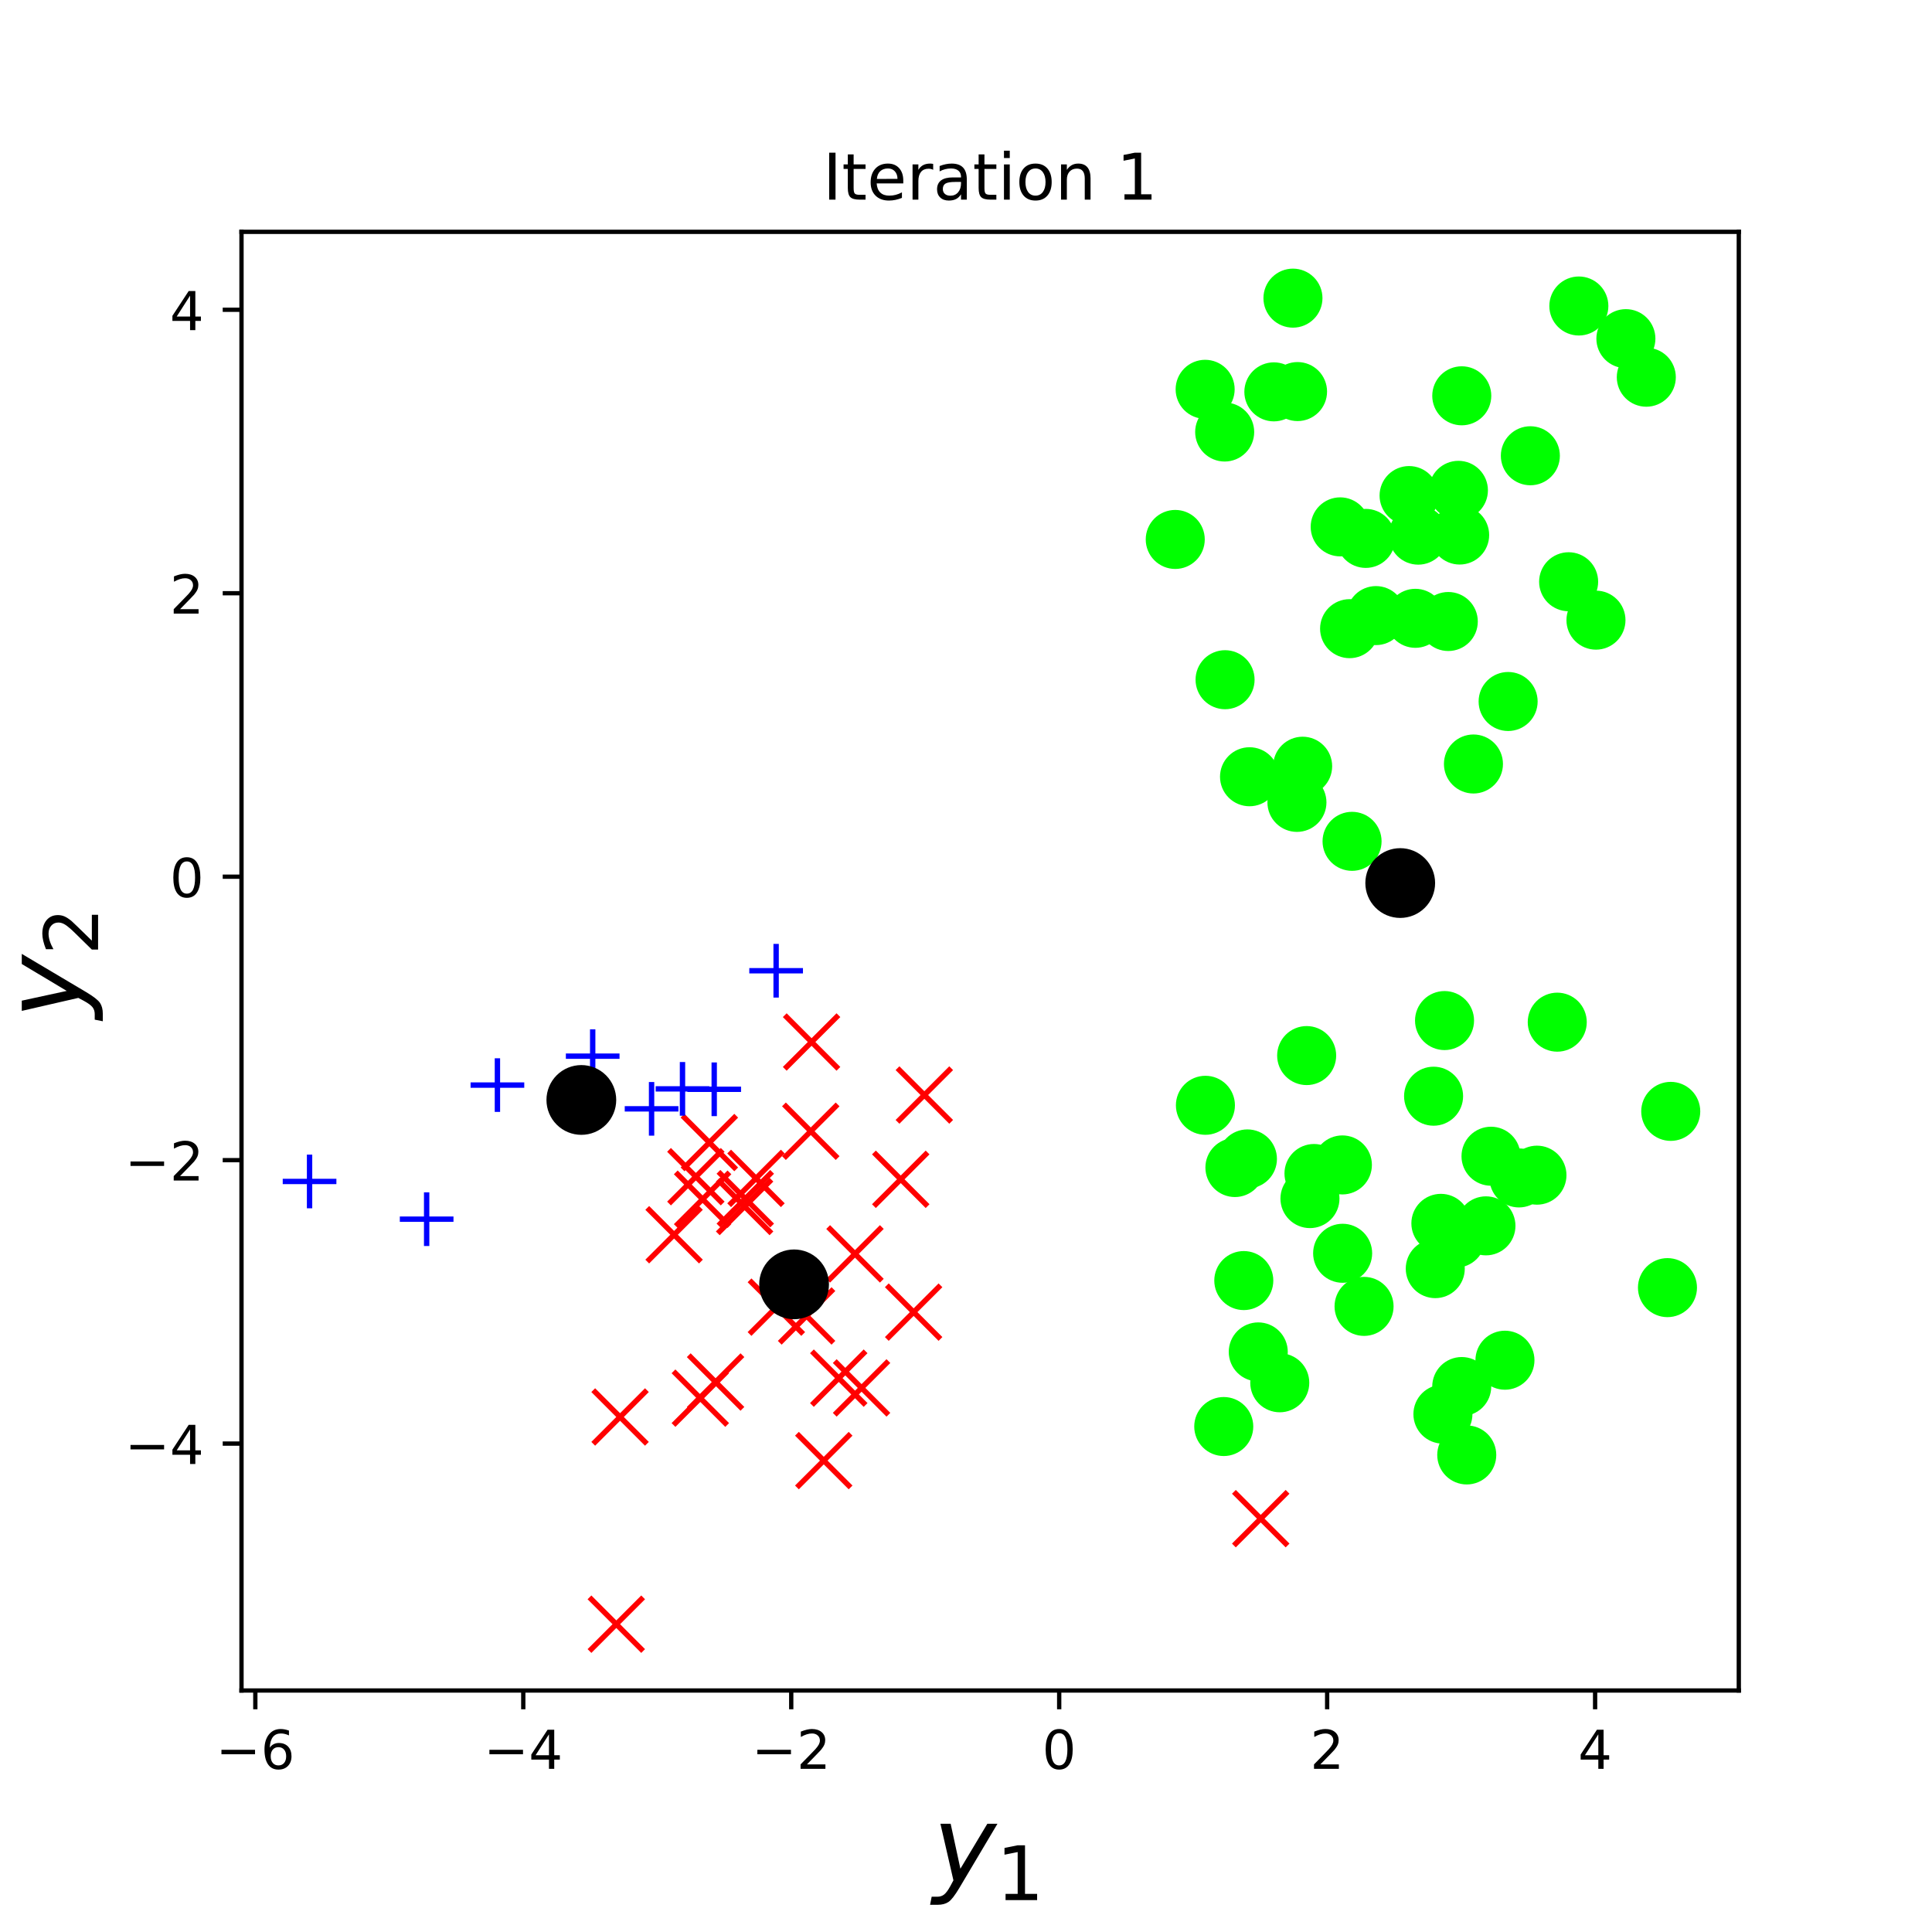
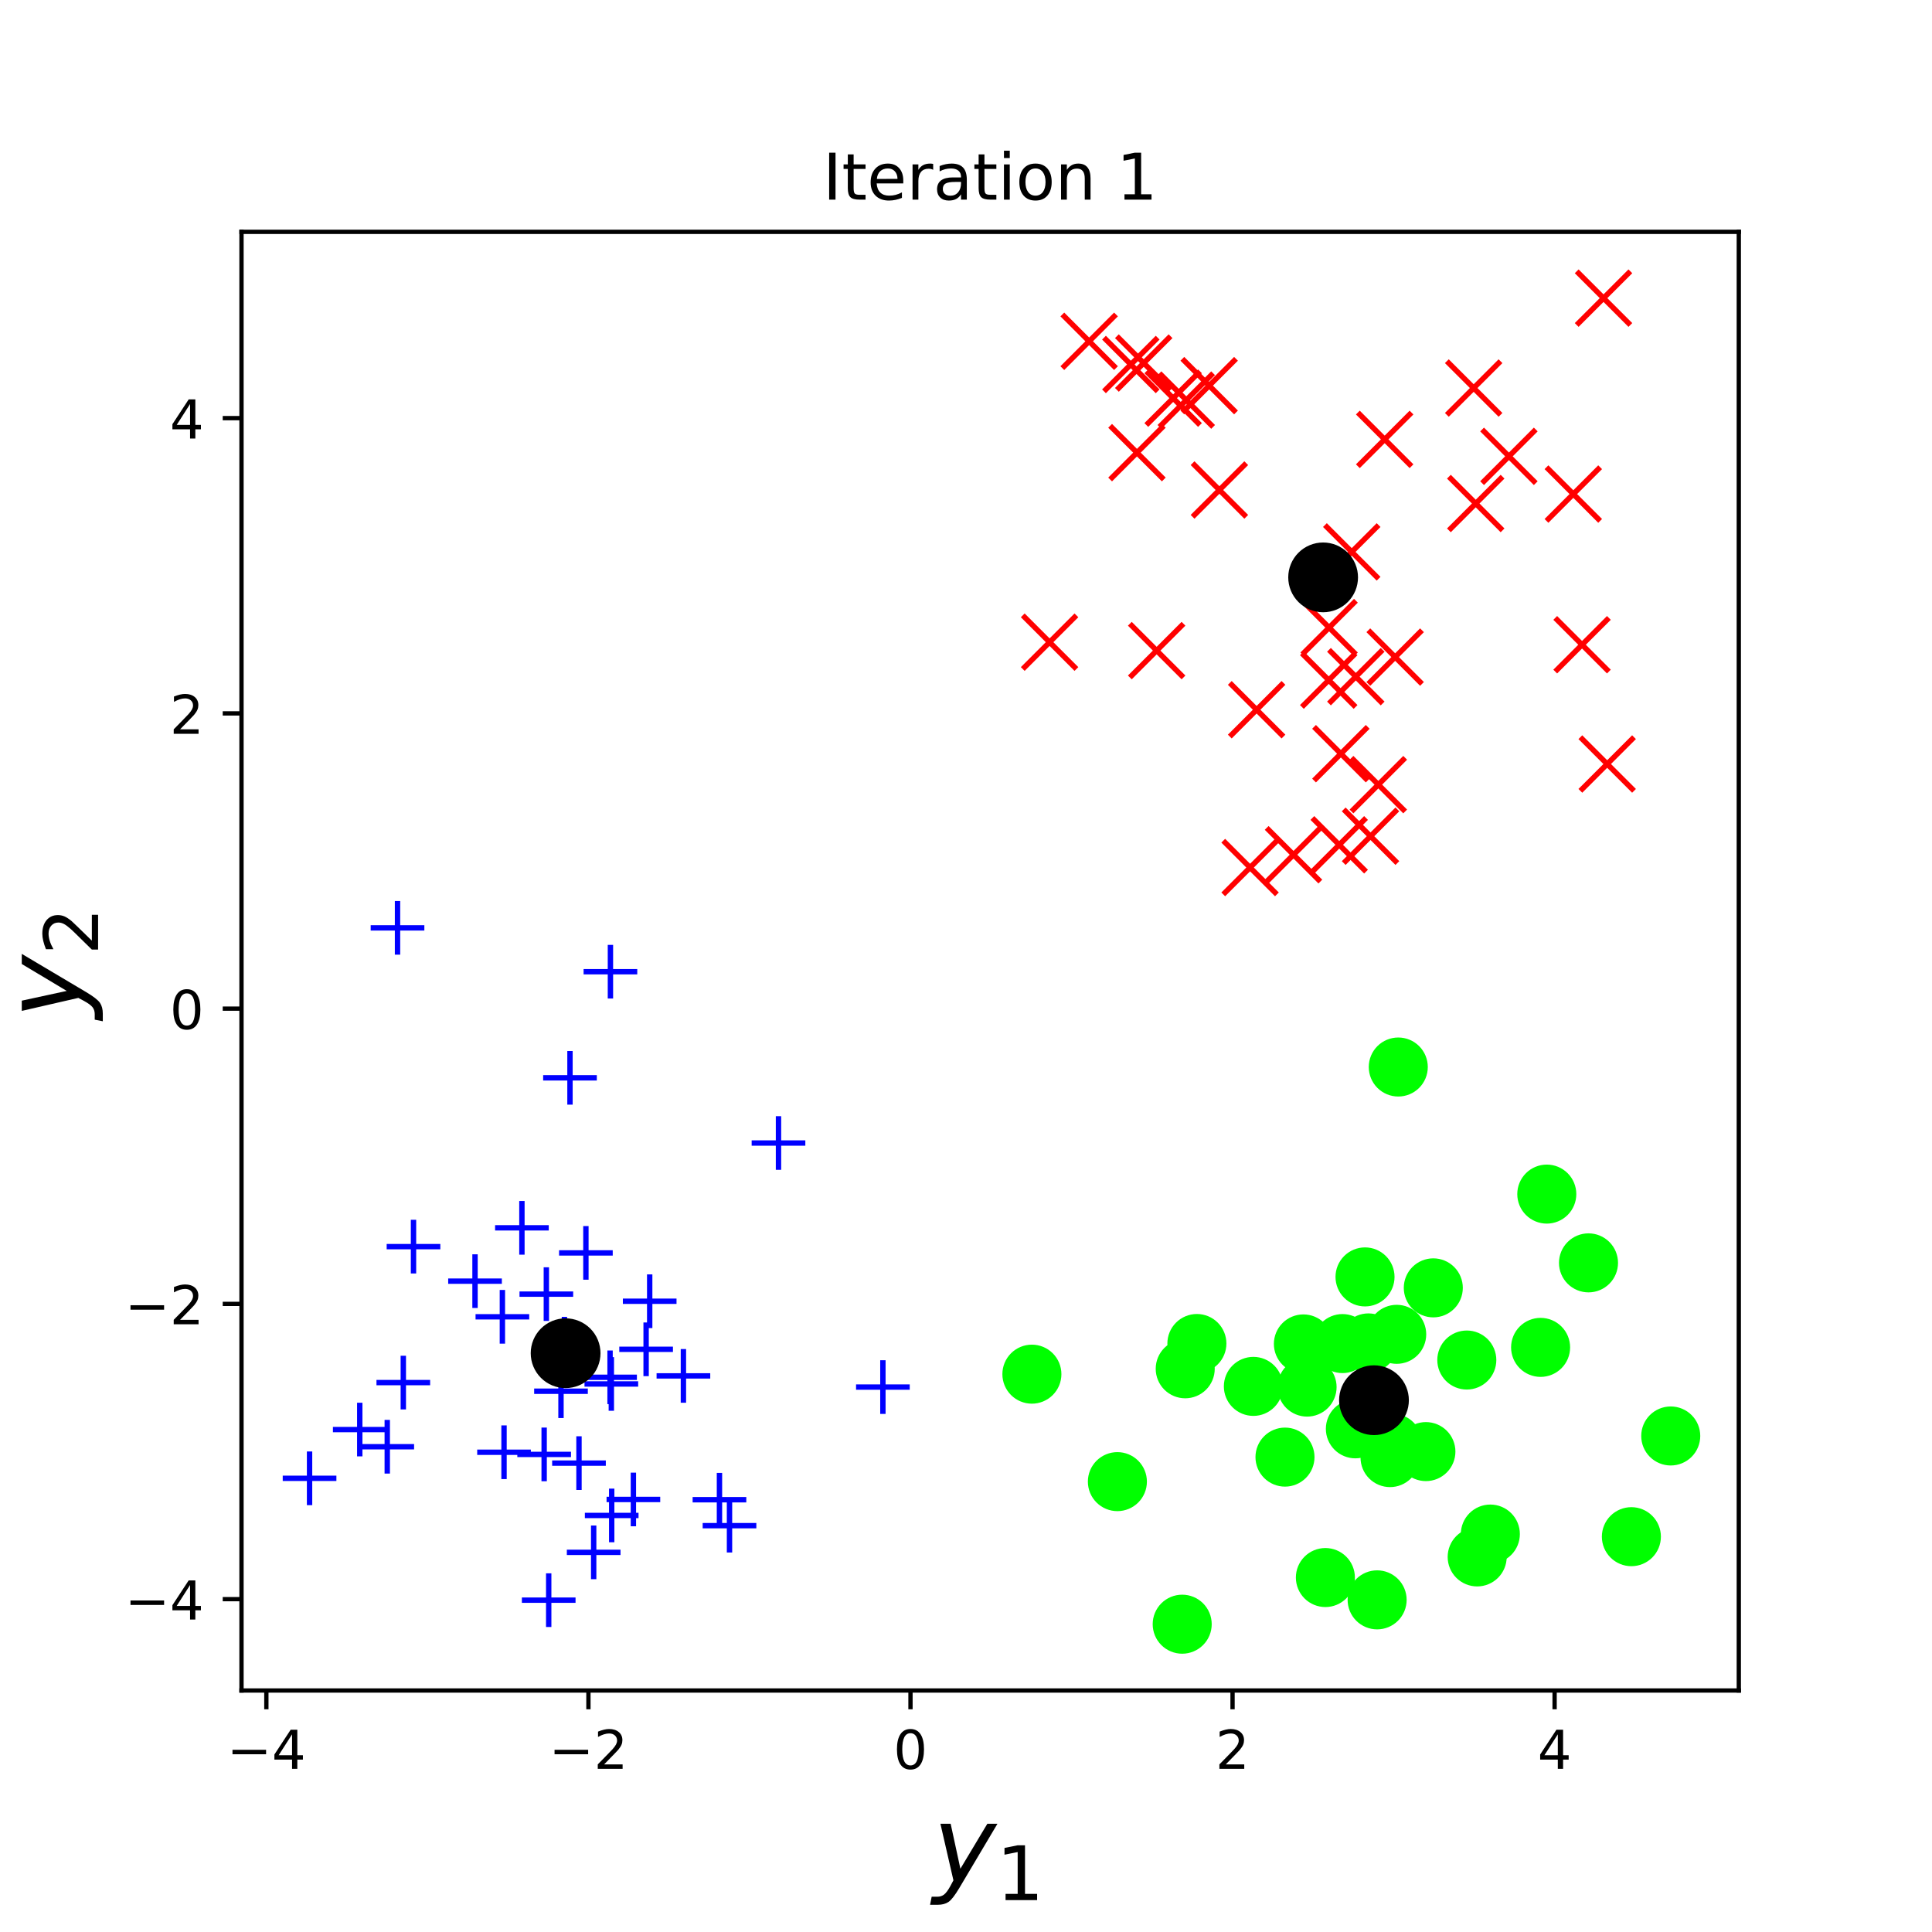
<svg xmlns="http://www.w3.org/2000/svg" xmlns:xlink="http://www.w3.org/1999/xlink" height="360pt" version="1.1" viewBox="0 0 360 360" width="360pt">
  <defs>
    <style type="text/css">
*{stroke-linecap:butt;stroke-linejoin:round;}
  </style>
  </defs>
  <g id="figure_1">
    <g id="patch_1">
      <path d="M 0 360  L 360 360  L 360 0  L 0 0  z " style="fill:#ffffff;" />
    </g>
    <g id="axes_1">
      <g id="patch_2">
        <path d="M 45 315  L 324 315  L 324 43.2  L 45 43.2  z " style="fill:#ffffff;" />
      </g>
      <g id="matplotlib.axis_1">
        <g id="xtick_1">
          <g id="line2d_1">
            <defs>
-               <path d="M 0 0  L 0 3.5  " id="me34e8b5d7f" style="stroke:#000000;stroke-width:0.8;" />
-             </defs>
-             <g>
-               <use style="stroke:#000000;stroke-width:0.8;" x="47.576" xlink:href="#me34e8b5d7f" y="315" />
+               <path d="M 0 0  L 0 3.5  " id="m79317f03d7" style="stroke:#000000;stroke-width:0.8;" />
+             </defs>
+             <g>
+               <use style="stroke:#000000;stroke-width:0.8;" x="49.633" xlink:href="#m79317f03d7" y="315" />
            </g>
          </g>
          <g id="text_1">
            <defs>
              <path d="M 10.594 35.5  L 73.188 35.5  L 73.188 27.203  L 10.594 27.203  z " id="DejaVuSans-2212" />
-               <path d="M 33.016 40.375  Q 26.375 40.375 22.484 35.828  Q 18.609 31.297 18.609 23.391  Q 18.609 15.531 22.484 10.953  Q 26.375 6.391 33.016 6.391  Q 39.656 6.391 43.531 10.953  Q 47.406 15.531 47.406 23.391  Q 47.406 31.297 43.531 35.828  Q 39.656 40.375 33.016 40.375  z M 52.594 71.297  L 52.594 62.312  Q 48.875 64.062 45.094 64.984  Q 41.312 65.922 37.594 65.922  Q 27.828 65.922 22.672 59.328  Q 17.531 52.734 16.797 39.406  Q 19.672 43.656 24.016 45.922  Q 28.375 48.188 33.594 48.188  Q 44.578 48.188 50.953 41.516  Q 57.328 34.859 57.328 23.391  Q 57.328 12.156 50.688 5.359  Q 44.047 -1.422 33.016 -1.422  Q 20.359 -1.422 13.672 8.266  Q 6.984 17.969 6.984 36.375  Q 6.984 53.656 15.188 63.938  Q 23.391 74.219 37.203 74.219  Q 40.922 74.219 44.703 73.484  Q 48.484 72.75 52.594 71.297  z " id="DejaVuSans-36" />
-             </defs>
-             <g transform="translate(40.20445 329.5984)scale(0.1 -0.1)">
+               <path d="M 37.797 64.312  L 12.891 25.391  L 37.797 25.391  z M 35.203 72.906  L 47.609 72.906  L 47.609 25.391  L 58.016 25.391  L 58.016 17.188  L 47.609 17.188  L 47.609 0  L 37.797 0  L 37.797 17.188  L 4.891 17.188  L 4.891 26.703  z " id="DejaVuSans-34" />
+             </defs>
+             <g transform="translate(42.26217 329.5984)scale(0.1 -0.1)">
              <use xlink:href="#DejaVuSans-2212" />
-               <use x="83.789" xlink:href="#DejaVuSans-36" />
+               <use x="83.789" xlink:href="#DejaVuSans-34" />
            </g>
          </g>
        </g>
        <g id="xtick_2">
          <g id="line2d_2">
            <g>
-               <use style="stroke:#000000;stroke-width:0.8;" x="97.505" xlink:href="#me34e8b5d7f" y="315" />
+               <use style="stroke:#000000;stroke-width:0.8;" x="109.645" xlink:href="#m79317f03d7" y="315" />
            </g>
          </g>
          <g id="text_2">
            <defs>
-               <path d="M 37.797 64.312  L 12.891 25.391  L 37.797 25.391  z M 35.203 72.906  L 47.609 72.906  L 47.609 25.391  L 58.016 25.391  L 58.016 17.188  L 47.609 17.188  L 47.609 0  L 37.797 0  L 37.797 17.188  L 4.891 17.188  L 4.891 26.703  z " id="DejaVuSans-34" />
-             </defs>
-             <g transform="translate(90.13429 329.5984)scale(0.1 -0.1)">
+               <path d="M 19.188 8.297  L 53.609 8.297  L 53.609 0  L 7.328 0  L 7.328 8.297  Q 12.938 14.109 22.625 23.891  Q 32.328 33.688 34.812 36.531  Q 39.547 41.844 41.422 45.531  Q 43.312 49.219 43.312 52.781  Q 43.312 58.594 39.234 62.25  Q 35.156 65.922 28.609 65.922  Q 23.969 65.922 18.812 64.312  Q 13.672 62.703 7.812 59.422  L 7.812 69.391  Q 13.766 71.781 18.938 73  Q 24.125 74.219 28.422 74.219  Q 39.75 74.219 46.484 68.547  Q 53.219 62.891 53.219 53.422  Q 53.219 48.922 51.531 44.891  Q 49.859 40.875 45.406 35.406  Q 44.188 33.984 37.641 27.219  Q 31.109 20.453 19.188 8.297  z " id="DejaVuSans-32" />
+             </defs>
+             <g transform="translate(102.2734 329.5984)scale(0.1 -0.1)">
              <use xlink:href="#DejaVuSans-2212" />
-               <use x="83.789" xlink:href="#DejaVuSans-34" />
+               <use x="83.789" xlink:href="#DejaVuSans-32" />
            </g>
          </g>
        </g>
        <g id="xtick_3">
          <g id="line2d_3">
            <g>
-               <use style="stroke:#000000;stroke-width:0.8;" x="147.435" xlink:href="#me34e8b5d7f" y="315" />
+               <use style="stroke:#000000;stroke-width:0.8;" x="169.656" xlink:href="#m79317f03d7" y="315" />
            </g>
          </g>
          <g id="text_3">
            <defs>
-               <path d="M 19.188 8.297  L 53.609 8.297  L 53.609 0  L 7.328 0  L 7.328 8.297  Q 12.938 14.109 22.625 23.891  Q 32.328 33.688 34.812 36.531  Q 39.547 41.844 41.422 45.531  Q 43.312 49.219 43.312 52.781  Q 43.312 58.594 39.234 62.25  Q 35.156 65.922 28.609 65.922  Q 23.969 65.922 18.812 64.312  Q 13.672 62.703 7.812 59.422  L 7.812 69.391  Q 13.766 71.781 18.938 73  Q 24.125 74.219 28.422 74.219  Q 39.75 74.219 46.484 68.547  Q 53.219 62.891 53.219 53.422  Q 53.219 48.922 51.531 44.891  Q 49.859 40.875 45.406 35.406  Q 44.188 33.984 37.641 27.219  Q 31.109 20.453 19.188 8.297  z " id="DejaVuSans-32" />
-             </defs>
-             <g transform="translate(140.0641 329.5984)scale(0.1 -0.1)">
-               <use xlink:href="#DejaVuSans-2212" />
-               <use x="83.789" xlink:href="#DejaVuSans-32" />
+               <path d="M 31.781 66.406  Q 24.172 66.406 20.328 58.906  Q 16.5 51.422 16.5 36.375  Q 16.5 21.391 20.328 13.891  Q 24.172 6.391 31.781 6.391  Q 39.453 6.391 43.281 13.891  Q 47.125 21.391 47.125 36.375  Q 47.125 51.422 43.281 58.906  Q 39.453 66.406 31.781 66.406  z M 31.781 74.219  Q 44.047 74.219 50.516 64.516  Q 56.984 54.828 56.984 36.375  Q 56.984 17.969 50.516 8.266  Q 44.047 -1.422 31.781 -1.422  Q 19.531 -1.422 13.062 8.266  Q 6.594 17.969 6.594 36.375  Q 6.594 54.828 13.062 64.516  Q 19.531 74.219 31.781 74.219  z " id="DejaVuSans-30" />
+             </defs>
+             <g transform="translate(166.4745 329.5984)scale(0.1 -0.1)">
+               <use xlink:href="#DejaVuSans-30" />
            </g>
          </g>
        </g>
        <g id="xtick_4">
          <g id="line2d_4">
            <g>
-               <use style="stroke:#000000;stroke-width:0.8;" x="197.365" xlink:href="#me34e8b5d7f" y="315" />
+               <use style="stroke:#000000;stroke-width:0.8;" x="229.667" xlink:href="#m79317f03d7" y="315" />
            </g>
          </g>
          <g id="text_4">
-             <defs>
-               <path d="M 31.781 66.406  Q 24.172 66.406 20.328 58.906  Q 16.5 51.422 16.5 36.375  Q 16.5 21.391 20.328 13.891  Q 24.172 6.391 31.781 6.391  Q 39.453 6.391 43.281 13.891  Q 47.125 21.391 47.125 36.375  Q 47.125 51.422 43.281 58.906  Q 39.453 66.406 31.781 66.406  z M 31.781 74.219  Q 44.047 74.219 50.516 64.516  Q 56.984 54.828 56.984 36.375  Q 56.984 17.969 50.516 8.266  Q 44.047 -1.422 31.781 -1.422  Q 19.531 -1.422 13.062 8.266  Q 6.594 17.969 6.594 36.375  Q 6.594 54.828 13.062 64.516  Q 19.531 74.219 31.781 74.219  z " id="DejaVuSans-30" />
-             </defs>
-             <g transform="translate(194.1838 329.5984)scale(0.1 -0.1)">
-               <use xlink:href="#DejaVuSans-30" />
+             <g transform="translate(226.4857 329.5984)scale(0.1 -0.1)">
+               <use xlink:href="#DejaVuSans-32" />
            </g>
          </g>
        </g>
        <g id="xtick_5">
          <g id="line2d_5">
            <g>
-               <use style="stroke:#000000;stroke-width:0.8;" x="247.295" xlink:href="#me34e8b5d7f" y="315" />
+               <use style="stroke:#000000;stroke-width:0.8;" x="289.678" xlink:href="#m79317f03d7" y="315" />
            </g>
          </g>
          <g id="text_5">
-             <g transform="translate(244.1136 329.5984)scale(0.1 -0.1)">
-               <use xlink:href="#DejaVuSans-32" />
-             </g>
-           </g>
-         </g>
-         <g id="xtick_6">
-           <g id="line2d_6">
-             <g>
-               <use style="stroke:#000000;stroke-width:0.8;" x="297.225" xlink:href="#me34e8b5d7f" y="315" />
-             </g>
-           </g>
-           <g id="text_6">
-             <g transform="translate(294.0435 329.5984)scale(0.1 -0.1)">
+             <g transform="translate(286.497 329.5984)scale(0.1 -0.1)">
              <use xlink:href="#DejaVuSans-34" />
            </g>
          </g>
        </g>
-         <g id="text_7">
+         <g id="text_6">
          <defs>
            <path d="M 24.812 -5.078  Q 18.562 -15.578 14.625 -18.188  Q 10.688 -20.797 4.594 -20.797  L -2.484 -20.797  L -0.984 -13.281  L 4.203 -13.281  Q 7.953 -13.281 10.594 -11.234  Q 13.234 -9.188 16.5 -3.219  L 19.281 2  L 7.172 54.688  L 16.703 54.688  L 25.781 12.797  L 50.875 54.688  L 60.297 54.688  z " id="DejaVuSans-Oblique-79" />
            <path d="M 12.406 8.297  L 28.516 8.297  L 28.516 63.922  L 10.984 60.406  L 10.984 69.391  L 28.422 72.906  L 38.281 72.906  L 38.281 8.297  L 54.391 8.297  L 54.391 0  L 12.406 0  z " id="DejaVuSans-31" />
          </defs>
          <g transform="translate(173.8 350.8344)scale(0.2 -0.2)">
            <use transform="translate(0 0.3125)" xlink:href="#DejaVuSans-Oblique-79" />
            <use transform="translate(59.17969 -16.09375)scale(0.7)" xlink:href="#DejaVuSans-31" />
          </g>
        </g>
      </g>
      <g id="matplotlib.axis_2">
        <g id="ytick_1">
-           <g id="line2d_7">
-             <defs>
-               <path d="M 0 0  L -3.5 0  " id="m04c01c26e2" style="stroke:#000000;stroke-width:0.8;" />
-             </defs>
-             <g>
-               <use style="stroke:#000000;stroke-width:0.8;" x="45" xlink:href="#m04c01c26e2" y="268.993" />
-             </g>
-           </g>
-           <g id="text_8">
-             <g transform="translate(23.25781 272.7926)scale(0.1 -0.1)">
+           <g id="line2d_6">
+             <defs>
+               <path d="M 0 0  L -3.5 0  " id="mdff7a0481e" style="stroke:#000000;stroke-width:0.8;" />
+             </defs>
+             <g>
+               <use style="stroke:#000000;stroke-width:0.8;" x="45" xlink:href="#mdff7a0481e" y="297.977" />
+             </g>
+           </g>
+           <g id="text_7">
+             <g transform="translate(23.25781 301.7759)scale(0.1 -0.1)">
              <use xlink:href="#DejaVuSans-2212" />
              <use x="83.789" xlink:href="#DejaVuSans-34" />
            </g>
          </g>
        </g>
        <g id="ytick_2">
-           <g id="line2d_8">
-             <g>
-               <use style="stroke:#000000;stroke-width:0.8;" x="45" xlink:href="#m04c01c26e2" y="216.175" />
-             </g>
-           </g>
-           <g id="text_9">
-             <g transform="translate(23.25781 219.9745)scale(0.1 -0.1)">
+           <g id="line2d_7">
+             <g>
+               <use style="stroke:#000000;stroke-width:0.8;" x="45" xlink:href="#mdff7a0481e" y="242.961" />
+             </g>
+           </g>
+           <g id="text_8">
+             <g transform="translate(23.25781 246.7602)scale(0.1 -0.1)">
              <use xlink:href="#DejaVuSans-2212" />
              <use x="83.789" xlink:href="#DejaVuSans-32" />
            </g>
          </g>
        </g>
        <g id="ytick_3">
+           <g id="line2d_8">
+             <g>
+               <use style="stroke:#000000;stroke-width:0.8;" x="45" xlink:href="#mdff7a0481e" y="187.945" />
+             </g>
+           </g>
+           <g id="text_9">
+             <g transform="translate(31.6375 191.7446)scale(0.1 -0.1)">
+               <use xlink:href="#DejaVuSans-30" />
+             </g>
+           </g>
+         </g>
+         <g id="ytick_4">
          <g id="line2d_9">
            <g>
-               <use style="stroke:#000000;stroke-width:0.8;" x="45" xlink:href="#m04c01c26e2" y="163.357" />
+               <use style="stroke:#000000;stroke-width:0.8;" x="45" xlink:href="#mdff7a0481e" y="132.93" />
            </g>
          </g>
          <g id="text_10">
-             <g transform="translate(31.6375 167.1565)scale(0.1 -0.1)">
-               <use xlink:href="#DejaVuSans-30" />
-             </g>
-           </g>
-         </g>
-         <g id="ytick_4">
+             <g transform="translate(31.6375 136.7289)scale(0.1 -0.1)">
+               <use xlink:href="#DejaVuSans-32" />
+             </g>
+           </g>
+         </g>
+         <g id="ytick_5">
          <g id="line2d_10">
            <g>
-               <use style="stroke:#000000;stroke-width:0.8;" x="45" xlink:href="#m04c01c26e2" y="110.539" />
+               <use style="stroke:#000000;stroke-width:0.8;" x="45" xlink:href="#mdff7a0481e" y="77.914" />
            </g>
          </g>
          <g id="text_11">
-             <g transform="translate(31.6375 114.3385)scale(0.1 -0.1)">
-               <use xlink:href="#DejaVuSans-32" />
-             </g>
-           </g>
-         </g>
-         <g id="ytick_5">
-           <g id="line2d_11">
-             <g>
-               <use style="stroke:#000000;stroke-width:0.8;" x="45" xlink:href="#m04c01c26e2" y="57.721" />
-             </g>
-           </g>
-           <g id="text_12">
-             <g transform="translate(31.6375 61.52047)scale(0.1 -0.1)">
+             <g transform="translate(31.6375 81.71323)scale(0.1 -0.1)">
              <use xlink:href="#DejaVuSans-34" />
            </g>
          </g>
        </g>
-         <g id="text_13">
+         <g id="text_12">
          <g transform="translate(15.05781 189.8)rotate(-90)scale(0.2 -0.2)">
            <use transform="translate(0 0.3125)" xlink:href="#DejaVuSans-Oblique-79" />
            <use transform="translate(59.17969 -16.09375)scale(0.7)" xlink:href="#DejaVuSans-32" />
          </g>
        </g>
      </g>
+       <g id="line2d_11">
+         <defs>
+           <path d="M -5 5  L 5 -5  M -5 -5  L 5 5  " id="m37a4f88e90" style="stroke:#ff0000;" />
+         </defs>
+         <g clip-path="url(#pa5346f5dc0)">
+           <use style="fill:#ff0000;stroke:#ff0000;" x="259.967" xlink:href="#m37a4f88e90" y="122.437" />
+           <use style="fill:#ff0000;stroke:#ff0000;" x="274.981" xlink:href="#m37a4f88e90" y="93.824" />
+           <use style="fill:#ff0000;stroke:#ff0000;" x="225.312" xlink:href="#m37a4f88e90" y="71.859" />
+           <use style="fill:#ff0000;stroke:#ff0000;" x="241.026" xlink:href="#m37a4f88e90" y="159.269" />
+           <use style="fill:#ff0000;stroke:#ff0000;" x="247.658" xlink:href="#m37a4f88e90" y="116.942" />
+           <use style="fill:#ff0000;stroke:#ff0000;" x="255.378" xlink:href="#m37a4f88e90" y="155.819" />
+           <use style="fill:#ff0000;stroke:#ff0000;" x="251.88" xlink:href="#m37a4f88e90" y="102.84" />
+           <use style="fill:#ff0000;stroke:#ff0000;" x="293.163" xlink:href="#m37a4f88e90" y="92.06" />
+           <use style="fill:#ff0000;stroke:#ff0000;" x="281.166" xlink:href="#m37a4f88e90" y="85.03" />
+           <use style="fill:#ff0000;stroke:#ff0000;" x="294.794" xlink:href="#m37a4f88e90" y="120.139" />
+           <use style="fill:#ff0000;stroke:#ff0000;" x="252.634" xlink:href="#m37a4f88e90" y="126.088" />
+           <use style="fill:#ff0000;stroke:#ff0000;" x="258.015" xlink:href="#m37a4f88e90" y="81.875" />
+           <use style="fill:#ff0000;stroke:#ff0000;" x="211.855" xlink:href="#m37a4f88e90" y="84.345" />
+           <use style="fill:#ff0000;stroke:#ff0000;" x="249.542" xlink:href="#m37a4f88e90" y="157.418" />
+           <use style="fill:#ff0000;stroke:#ff0000;" x="249.852" xlink:href="#m37a4f88e90" y="140.441" />
+           <use style="fill:#ff0000;stroke:#ff0000;" x="221.046" xlink:href="#m37a4f88e90" y="74.548" />
+           <use style="fill:#ff0000;stroke:#ff0000;" x="247.589" xlink:href="#m37a4f88e90" y="126.731" />
+           <use style="fill:#ff0000;stroke:#ff0000;" x="213.115" xlink:href="#m37a4f88e90" y="67.646" />
+           <use style="fill:#ff0000;stroke:#ff0000;" x="234.154" xlink:href="#m37a4f88e90" y="132.248" />
+           <use style="fill:#ff0000;stroke:#ff0000;" x="210.713" xlink:href="#m37a4f88e90" y="67.918" />
+           <use style="fill:#ff0000;stroke:#ff0000;" x="299.475" xlink:href="#m37a4f88e90" y="142.363" />
+           <use style="fill:#ff0000;stroke:#ff0000;" x="215.527" xlink:href="#m37a4f88e90" y="121.229" />
+           <use style="fill:#ff0000;stroke:#ff0000;" x="232.934" xlink:href="#m37a4f88e90" y="161.653" />
+           <use style="fill:#ff0000;stroke:#ff0000;" x="298.794" xlink:href="#m37a4f88e90" y="55.555" />
+           <use style="fill:#ff0000;stroke:#ff0000;" x="202.949" xlink:href="#m37a4f88e90" y="63.596" />
+           <use style="fill:#ff0000;stroke:#ff0000;" x="256.833" xlink:href="#m37a4f88e90" y="146.207" />
+           <use style="fill:#ff0000;stroke:#ff0000;" x="195.575" xlink:href="#m37a4f88e90" y="119.66" />
+           <use style="fill:#ff0000;stroke:#ff0000;" x="218.6" xlink:href="#m37a4f88e90" y="74.192" />
+           <use style="fill:#ff0000;stroke:#ff0000;" x="227.218" xlink:href="#m37a4f88e90" y="91.304" />
+           <use style="fill:#ff0000;stroke:#ff0000;" x="274.597" xlink:href="#m37a4f88e90" y="72.303" />
+         </g>
+       </g>
      <g id="line2d_12">
        <defs>
-           <path d="M -5 5  L 5 -5  M -5 -5  L 5 5  " id="m0ce20c98f0" style="stroke:#ff0000;" />
-         </defs>
-         <g clip-path="url(#pb0f95236a6)">
-           <use style="fill:#ff0000;stroke:#ff0000;" x="153.497" xlink:href="#m0ce20c98f0" y="272.16" />
-           <use style="fill:#ff0000;stroke:#ff0000;" x="151.227" xlink:href="#m0ce20c98f0" y="194.162" />
-           <use style="fill:#ff0000;stroke:#ff0000;" x="150.295" xlink:href="#m0ce20c98f0" y="245.207" />
-           <use style="fill:#ff0000;stroke:#ff0000;" x="125.605" xlink:href="#m0ce20c98f0" y="230.076" />
-           <use style="fill:#ff0000;stroke:#ff0000;" x="138.748" xlink:href="#m0ce20c98f0" y="224.815" />
-           <use style="fill:#ff0000;stroke:#ff0000;" x="172.237" xlink:href="#m0ce20c98f0" y="204.042" />
-           <use style="fill:#ff0000;stroke:#ff0000;" x="130.921" xlink:href="#m0ce20c98f0" y="223.456" />
-           <use style="fill:#ff0000;stroke:#ff0000;" x="167.842" xlink:href="#m0ce20c98f0" y="219.747" />
-           <use style="fill:#ff0000;stroke:#ff0000;" x="156.291" xlink:href="#m0ce20c98f0" y="256.797" />
-           <use style="fill:#ff0000;stroke:#ff0000;" x="132.18" xlink:href="#m0ce20c98f0" y="212.896" />
-           <use style="fill:#ff0000;stroke:#ff0000;" x="144.663" xlink:href="#m0ce20c98f0" y="243.569" />
-           <use style="fill:#ff0000;stroke:#ff0000;" x="170.243" xlink:href="#m0ce20c98f0" y="244.496" />
-           <use style="fill:#ff0000;stroke:#ff0000;" x="115.54" xlink:href="#m0ce20c98f0" y="264.033" />
-           <use style="fill:#ff0000;stroke:#ff0000;" x="160.54" xlink:href="#m0ce20c98f0" y="258.619" />
-           <use style="fill:#ff0000;stroke:#ff0000;" x="114.839" xlink:href="#m0ce20c98f0" y="302.645" />
-           <use style="fill:#ff0000;stroke:#ff0000;" x="130.495" xlink:href="#m0ce20c98f0" y="260.528" />
-           <use style="fill:#ff0000;stroke:#ff0000;" x="151.077" xlink:href="#m0ce20c98f0" y="210.792" />
-           <use style="fill:#ff0000;stroke:#ff0000;" x="133.339" xlink:href="#m0ce20c98f0" y="257.519" />
-           <use style="fill:#ff0000;stroke:#ff0000;" x="159.315" xlink:href="#m0ce20c98f0" y="233.643" />
-           <use style="fill:#ff0000;stroke:#ff0000;" x="138.875" xlink:href="#m0ce20c98f0" y="223.356" />
-           <use style="fill:#ff0000;stroke:#ff0000;" x="140.866" xlink:href="#m0ce20c98f0" y="219.576" />
-           <use style="fill:#ff0000;stroke:#ff0000;" x="129.664" xlink:href="#m0ce20c98f0" y="219.26" />
-           <use style="fill:#ff0000;stroke:#ff0000;" x="234.918" xlink:href="#m0ce20c98f0" y="282.98" />
+           <path d="M 0 5  C 1.326 5 2.598 4.473 3.536 3.536  C 4.473 2.598 5 1.326 5 0  C 5 -1.326 4.473 -2.598 3.536 -3.536  C 2.598 -4.473 1.326 -5 0 -5  C -1.326 -5 -2.598 -4.473 -3.536 -3.536  C -4.473 -2.598 -5 -1.326 -5 0  C -5 1.326 -4.473 2.598 -3.536 3.536  C -2.598 4.473 -1.326 5 0 5  z " id="m58ff5b5ca9" style="stroke:#00ff00;" />
+         </defs>
+         <g clip-path="url(#pa5346f5dc0)">
+           <use style="fill:#00ff00;stroke:#00ff00;" x="208.209" xlink:href="#m58ff5b5ca9" y="276.08" />
+           <use style="fill:#00ff00;stroke:#00ff00;" x="223.023" xlink:href="#m58ff5b5ca9" y="250.343" />
+           <use style="fill:#00ff00;stroke:#00ff00;" x="259.485" xlink:href="#m58ff5b5ca9" y="268.92" />
+           <use style="fill:#00ff00;stroke:#00ff00;" x="256.608" xlink:href="#m58ff5b5ca9" y="298.11" />
+           <use style="fill:#00ff00;stroke:#00ff00;" x="250.154" xlink:href="#m58ff5b5ca9" y="250.356" />
+           <use style="fill:#00ff00;stroke:#00ff00;" x="259.014" xlink:href="#m58ff5b5ca9" y="271.601" />
+           <use style="fill:#00ff00;stroke:#00ff00;" x="260.256" xlink:href="#m58ff5b5ca9" y="248.632" />
+           <use style="fill:#00ff00;stroke:#00ff00;" x="265.696" xlink:href="#m58ff5b5ca9" y="270.484" />
+           <use style="fill:#00ff00;stroke:#00ff00;" x="295.995" xlink:href="#m58ff5b5ca9" y="235.317" />
+           <use style="fill:#00ff00;stroke:#00ff00;" x="277.705" xlink:href="#m58ff5b5ca9" y="285.85" />
+           <use style="fill:#00ff00;stroke:#00ff00;" x="246.966" xlink:href="#m58ff5b5ca9" y="293.952" />
+           <use style="fill:#00ff00;stroke:#00ff00;" x="243.556" xlink:href="#m58ff5b5ca9" y="258.464" />
+           <use style="fill:#00ff00;stroke:#00ff00;" x="239.439" xlink:href="#m58ff5b5ca9" y="271.511" />
+           <use style="fill:#00ff00;stroke:#00ff00;" x="254.987" xlink:href="#m58ff5b5ca9" y="250.232" />
+           <use style="fill:#00ff00;stroke:#00ff00;" x="242.868" xlink:href="#m58ff5b5ca9" y="250.42" />
+           <use style="fill:#00ff00;stroke:#00ff00;" x="273.318" xlink:href="#m58ff5b5ca9" y="253.422" />
+           <use style="fill:#00ff00;stroke:#00ff00;" x="252.554" xlink:href="#m58ff5b5ca9" y="266.241" />
+           <use style="fill:#00ff00;stroke:#00ff00;" x="254.352" xlink:href="#m58ff5b5ca9" y="237.934" />
+           <use style="fill:#00ff00;stroke:#00ff00;" x="192.278" xlink:href="#m58ff5b5ca9" y="256.055" />
+           <use style="fill:#00ff00;stroke:#00ff00;" x="287.068" xlink:href="#m58ff5b5ca9" y="251.065" />
+           <use style="fill:#00ff00;stroke:#00ff00;" x="220.286" xlink:href="#m58ff5b5ca9" y="302.645" />
+           <use style="fill:#00ff00;stroke:#00ff00;" x="220.85" xlink:href="#m58ff5b5ca9" y="255.054" />
+           <use style="fill:#00ff00;stroke:#00ff00;" x="260.549" xlink:href="#m58ff5b5ca9" y="198.822" />
+           <use style="fill:#00ff00;stroke:#00ff00;" x="288.222" xlink:href="#m58ff5b5ca9" y="222.503" />
+           <use style="fill:#00ff00;stroke:#00ff00;" x="311.318" xlink:href="#m58ff5b5ca9" y="267.572" />
+           <use style="fill:#00ff00;stroke:#00ff00;" x="275.251" xlink:href="#m58ff5b5ca9" y="290.109" />
+           <use style="fill:#00ff00;stroke:#00ff00;" x="303.984" xlink:href="#m58ff5b5ca9" y="286.337" />
+           <use style="fill:#00ff00;stroke:#00ff00;" x="233.547" xlink:href="#m58ff5b5ca9" y="258.333" />
+           <use style="fill:#00ff00;stroke:#00ff00;" x="267.075" xlink:href="#m58ff5b5ca9" y="239.974" />
        </g>
      </g>
      <g id="line2d_13">
        <defs>
-           <path d="M 0 5  C 1.326 5 2.598 4.473 3.536 3.536  C 4.473 2.598 5 1.326 5 0  C 5 -1.326 4.473 -2.598 3.536 -3.536  C 2.598 -4.473 1.326 -5 0 -5  C -1.326 -5 -2.598 -4.473 -3.536 -3.536  C -4.473 -2.598 -5 -1.326 -5 0  C -5 1.326 -4.473 2.598 -3.536 3.536  C -2.598 4.473 -1.326 5 0 5  z " id="md84919e9ce" style="stroke:#00ff00;" />
-         </defs>
-         <g clip-path="url(#pb0f95236a6)">
-           <use style="fill:#00ff00;stroke:#00ff00;" x="256.392" xlink:href="#md84919e9ce" y="114.707" />
-           <use style="fill:#00ff00;stroke:#00ff00;" x="262.562" xlink:href="#md84919e9ce" y="92.341" />
-           <use style="fill:#00ff00;stroke:#00ff00;" x="228.274" xlink:href="#md84919e9ce" y="126.654" />
-           <use style="fill:#00ff00;stroke:#00ff00;" x="297.385" xlink:href="#md84919e9ce" y="115.556" />
-           <use style="fill:#00ff00;stroke:#00ff00;" x="269.867" xlink:href="#md84919e9ce" y="115.809" />
-           <use style="fill:#00ff00;stroke:#00ff00;" x="271.754" xlink:href="#md84919e9ce" y="91.367" />
-           <use style="fill:#00ff00;stroke:#00ff00;" x="224.561" xlink:href="#md84919e9ce" y="72.543" />
-           <use style="fill:#00ff00;stroke:#00ff00;" x="218.991" xlink:href="#md84919e9ce" y="100.517" />
-           <use style="fill:#00ff00;stroke:#00ff00;" x="302.961" xlink:href="#md84919e9ce" y="63.103" />
-           <use style="fill:#00ff00;stroke:#00ff00;" x="285.16" xlink:href="#md84919e9ce" y="84.924" />
-           <use style="fill:#00ff00;stroke:#00ff00;" x="251.937" xlink:href="#md84919e9ce" y="156.77" />
-           <use style="fill:#00ff00;stroke:#00ff00;" x="242.73" xlink:href="#md84919e9ce" y="142.773" />
-           <use style="fill:#00ff00;stroke:#00ff00;" x="271.985" xlink:href="#md84919e9ce" y="99.695" />
-           <use style="fill:#00ff00;stroke:#00ff00;" x="292.292" xlink:href="#md84919e9ce" y="108.401" />
-           <use style="fill:#00ff00;stroke:#00ff00;" x="306.765" xlink:href="#md84919e9ce" y="70.289" />
-           <use style="fill:#00ff00;stroke:#00ff00;" x="232.831" xlink:href="#md84919e9ce" y="144.736" />
-           <use style="fill:#00ff00;stroke:#00ff00;" x="274.556" xlink:href="#md84919e9ce" y="142.359" />
-           <use style="fill:#00ff00;stroke:#00ff00;" x="251.477" xlink:href="#md84919e9ce" y="117.143" />
-           <use style="fill:#00ff00;stroke:#00ff00;" x="237.365" xlink:href="#md84919e9ce" y="73.017" />
-           <use style="fill:#00ff00;stroke:#00ff00;" x="294.196" xlink:href="#md84919e9ce" y="57.018" />
-           <use style="fill:#00ff00;stroke:#00ff00;" x="263.733" xlink:href="#md84919e9ce" y="115.214" />
-           <use style="fill:#00ff00;stroke:#00ff00;" x="240.923" xlink:href="#md84919e9ce" y="55.555" />
-           <use style="fill:#00ff00;stroke:#00ff00;" x="272.379" xlink:href="#md84919e9ce" y="73.752" />
-           <use style="fill:#00ff00;stroke:#00ff00;" x="228.201" xlink:href="#md84919e9ce" y="80.501" />
-           <use style="fill:#00ff00;stroke:#00ff00;" x="254.488" xlink:href="#md84919e9ce" y="100.323" />
-           <use style="fill:#00ff00;stroke:#00ff00;" x="241.665" xlink:href="#md84919e9ce" y="149.513" />
-           <use style="fill:#00ff00;stroke:#00ff00;" x="281.017" xlink:href="#md84919e9ce" y="130.713" />
-           <use style="fill:#00ff00;stroke:#00ff00;" x="241.778" xlink:href="#md84919e9ce" y="72.963" />
-           <use style="fill:#00ff00;stroke:#00ff00;" x="264.265" xlink:href="#md84919e9ce" y="99.717" />
-           <use style="fill:#00ff00;stroke:#00ff00;" x="249.725" xlink:href="#md84919e9ce" y="98.173" />
-           <use style="fill:#00ff00;stroke:#00ff00;" x="228.029" xlink:href="#md84919e9ce" y="265.813" />
-           <use style="fill:#00ff00;stroke:#00ff00;" x="310.708" xlink:href="#md84919e9ce" y="239.931" />
-           <use style="fill:#00ff00;stroke:#00ff00;" x="268.487" xlink:href="#md84919e9ce" y="227.954" />
-           <use style="fill:#00ff00;stroke:#00ff00;" x="286.389" xlink:href="#md84919e9ce" y="218.976" />
-           <use style="fill:#00ff00;stroke:#00ff00;" x="232.44" xlink:href="#md84919e9ce" y="215.949" />
-           <use style="fill:#00ff00;stroke:#00ff00;" x="276.884" xlink:href="#md84919e9ce" y="228.419" />
-           <use style="fill:#00ff00;stroke:#00ff00;" x="268.867" xlink:href="#md84919e9ce" y="263.505" />
-           <use style="fill:#00ff00;stroke:#00ff00;" x="230.109" xlink:href="#md84919e9ce" y="217.553" />
-           <use style="fill:#00ff00;stroke:#00ff00;" x="267.441" xlink:href="#md84919e9ce" y="236.391" />
-           <use style="fill:#00ff00;stroke:#00ff00;" x="244.092" xlink:href="#md84919e9ce" y="223.341" />
-           <use style="fill:#00ff00;stroke:#00ff00;" x="250.181" xlink:href="#md84919e9ce" y="233.53" />
-           <use style="fill:#00ff00;stroke:#00ff00;" x="271.271" xlink:href="#md84919e9ce" y="230.716" />
-           <use style="fill:#00ff00;stroke:#00ff00;" x="277.828" xlink:href="#md84919e9ce" y="215.446" />
-           <use style="fill:#00ff00;stroke:#00ff00;" x="254.173" xlink:href="#md84919e9ce" y="243.427" />
-           <use style="fill:#00ff00;stroke:#00ff00;" x="234.459" xlink:href="#md84919e9ce" y="251.909" />
-           <use style="fill:#00ff00;stroke:#00ff00;" x="273.308" xlink:href="#md84919e9ce" y="271.109" />
-           <use style="fill:#00ff00;stroke:#00ff00;" x="311.318" xlink:href="#md84919e9ce" y="207.089" />
-           <use style="fill:#00ff00;stroke:#00ff00;" x="269.168" xlink:href="#md84919e9ce" y="190.168" />
-           <use style="fill:#00ff00;stroke:#00ff00;" x="243.477" xlink:href="#md84919e9ce" y="196.691" />
-           <use style="fill:#00ff00;stroke:#00ff00;" x="290.171" xlink:href="#md84919e9ce" y="190.466" />
-           <use style="fill:#00ff00;stroke:#00ff00;" x="244.841" xlink:href="#md84919e9ce" y="218.665" />
-           <use style="fill:#00ff00;stroke:#00ff00;" x="238.465" xlink:href="#md84919e9ce" y="257.661" />
-           <use style="fill:#00ff00;stroke:#00ff00;" x="272.374" xlink:href="#md84919e9ce" y="258.361" />
-           <use style="fill:#00ff00;stroke:#00ff00;" x="231.763" xlink:href="#md84919e9ce" y="238.616" />
-           <use style="fill:#00ff00;stroke:#00ff00;" x="280.426" xlink:href="#md84919e9ce" y="253.456" />
-           <use style="fill:#00ff00;stroke:#00ff00;" x="283.034" xlink:href="#md84919e9ce" y="219.489" />
-           <use style="fill:#00ff00;stroke:#00ff00;" x="250.135" xlink:href="#md84919e9ce" y="217.067" />
-           <use style="fill:#00ff00;stroke:#00ff00;" x="267.128" xlink:href="#md84919e9ce" y="204.262" />
-           <use style="fill:#00ff00;stroke:#00ff00;" x="224.612" xlink:href="#md84919e9ce" y="205.956" />
+           <path d="M -5 0  L 5 0  M 0 5  L 0 -5  " id="m2002d8d673" style="stroke:#0000ff;" />
+         </defs>
+         <g clip-path="url(#pa5346f5dc0)">
+           <use style="fill:#0000ff;stroke:#0000ff;" x="113.744" xlink:href="#m2002d8d673" y="181.062" />
+           <use style="fill:#0000ff;stroke:#0000ff;" x="93.919" xlink:href="#m2002d8d673" y="270.605" />
+           <use style="fill:#0000ff;stroke:#0000ff;" x="104.533" xlink:href="#m2002d8d673" y="259.234" />
+           <use style="fill:#0000ff;stroke:#0000ff;" x="77.05" xlink:href="#m2002d8d673" y="232.293" />
+           <use style="fill:#0000ff;stroke:#0000ff;" x="106.208" xlink:href="#m2002d8d673" y="200.837" />
+           <use style="fill:#0000ff;stroke:#0000ff;" x="93.612" xlink:href="#m2002d8d673" y="245.368" />
+           <use style="fill:#0000ff;stroke:#0000ff;" x="74.072" xlink:href="#m2002d8d673" y="172.892" />
+           <use style="fill:#0000ff;stroke:#0000ff;" x="67.036" xlink:href="#m2002d8d673" y="266.377" />
+           <use style="fill:#0000ff;stroke:#0000ff;" x="118.024" xlink:href="#m2002d8d673" y="279.404" />
+           <use style="fill:#0000ff;stroke:#0000ff;" x="113.981" xlink:href="#m2002d8d673" y="282.38" />
+           <use style="fill:#0000ff;stroke:#0000ff;" x="105.172" xlink:href="#m2002d8d673" y="250.377" />
+           <use style="fill:#0000ff;stroke:#0000ff;" x="101.395" xlink:href="#m2002d8d673" y="271.011" />
+           <use style="fill:#0000ff;stroke:#0000ff;" x="121.061" xlink:href="#m2002d8d673" y="242.469" />
+           <use style="fill:#0000ff;stroke:#0000ff;" x="102.244" xlink:href="#m2002d8d673" y="298.164" />
+           <use style="fill:#0000ff;stroke:#0000ff;" x="72.159" xlink:href="#m2002d8d673" y="269.579" />
+           <use style="fill:#0000ff;stroke:#0000ff;" x="57.682" xlink:href="#m2002d8d673" y="275.462" />
+           <use style="fill:#0000ff;stroke:#0000ff;" x="164.514" xlink:href="#m2002d8d673" y="258.458" />
+           <use style="fill:#0000ff;stroke:#0000ff;" x="113.913" xlink:href="#m2002d8d673" y="257.88" />
+           <use style="fill:#0000ff;stroke:#0000ff;" x="107.885" xlink:href="#m2002d8d673" y="272.63" />
+           <use style="fill:#0000ff;stroke:#0000ff;" x="113.677" xlink:href="#m2002d8d673" y="256.64" />
+           <use style="fill:#0000ff;stroke:#0000ff;" x="101.803" xlink:href="#m2002d8d673" y="241.139" />
+           <use style="fill:#0000ff;stroke:#0000ff;" x="109.174" xlink:href="#m2002d8d673" y="233.459" />
+           <use style="fill:#0000ff;stroke:#0000ff;" x="110.623" xlink:href="#m2002d8d673" y="289.258" />
+           <use style="fill:#0000ff;stroke:#0000ff;" x="145.061" xlink:href="#m2002d8d673" y="212.982" />
+           <use style="fill:#0000ff;stroke:#0000ff;" x="134.061" xlink:href="#m2002d8d673" y="279.451" />
+           <use style="fill:#0000ff;stroke:#0000ff;" x="97.252" xlink:href="#m2002d8d673" y="228.79" />
+           <use style="fill:#0000ff;stroke:#0000ff;" x="127.344" xlink:href="#m2002d8d673" y="256.38" />
+           <use style="fill:#0000ff;stroke:#0000ff;" x="75.15" xlink:href="#m2002d8d673" y="257.624" />
+           <use style="fill:#0000ff;stroke:#0000ff;" x="88.513" xlink:href="#m2002d8d673" y="238.725" />
+           <use style="fill:#0000ff;stroke:#0000ff;" x="120.394" xlink:href="#m2002d8d673" y="251.427" />
+           <use style="fill:#0000ff;stroke:#0000ff;" x="135.932" xlink:href="#m2002d8d673" y="284.283" />
        </g>
      </g>
      <g id="line2d_14">
        <defs>
-           <path d="M -5 0  L 5 0  M 0 5  L 0 -5  " id="m8df47222e8" style="stroke:#0000ff;" />
-         </defs>
-         <g clip-path="url(#pb0f95236a6)">
-           <use style="fill:#0000ff;stroke:#0000ff;" x="57.682" xlink:href="#m8df47222e8" y="220.15" />
-           <use style="fill:#0000ff;stroke:#0000ff;" x="110.44" xlink:href="#m8df47222e8" y="196.803" />
-           <use style="fill:#0000ff;stroke:#0000ff;" x="92.687" xlink:href="#m8df47222e8" y="202.191" />
-           <use style="fill:#0000ff;stroke:#0000ff;" x="127.174" xlink:href="#m8df47222e8" y="202.899" />
-           <use style="fill:#0000ff;stroke:#0000ff;" x="79.5" xlink:href="#m8df47222e8" y="227.173" />
-           <use style="fill:#0000ff;stroke:#0000ff;" x="133.084" xlink:href="#m8df47222e8" y="202.975" />
-           <use style="fill:#0000ff;stroke:#0000ff;" x="144.62" xlink:href="#m8df47222e8" y="180.882" />
-           <use style="fill:#0000ff;stroke:#0000ff;" x="121.411" xlink:href="#m8df47222e8" y="206.616" />
-         </g>
-       </g>
-       <g id="line2d_15">
-         <defs>
-           <path d="M 0 6  C 1.591 6 3.117 5.368 4.243 4.243  C 5.368 3.117 6 1.591 6 0  C 6 -1.591 5.368 -3.117 4.243 -4.243  C 3.117 -5.368 1.591 -6 0 -6  C -1.591 -6 -3.117 -5.368 -4.243 -4.243  C -5.368 -3.117 -6 -1.591 -6 0  C -6 1.591 -5.368 3.117 -4.243 4.243  C -3.117 5.368 -1.591 6 0 6  z " id="m117a54784b" style="stroke:#000000;" />
-         </defs>
-         <g clip-path="url(#pb0f95236a6)">
-           <use style="stroke:#000000;" x="147.966" xlink:href="#m117a54784b" y="239.321" />
-           <use style="stroke:#000000;" x="260.912" xlink:href="#m117a54784b" y="164.543" />
-           <use style="stroke:#000000;" x="108.325" xlink:href="#m117a54784b" y="204.961" />
+           <path d="M 0 6  C 1.591 6 3.117 5.368 4.243 4.243  C 5.368 3.117 6 1.591 6 0  C 6 -1.591 5.368 -3.117 4.243 -4.243  C 3.117 -5.368 1.591 -6 0 -6  C -1.591 -6 -3.117 -5.368 -4.243 -4.243  C -5.368 -3.117 -6 -1.591 -6 0  C -6 1.591 -5.368 3.117 -4.243 4.243  C -3.117 5.368 -1.591 6 0 6  z " id="m57c499205b" style="stroke:#000000;" />
+         </defs>
+         <g clip-path="url(#pa5346f5dc0)">
+           <use style="stroke:#000000;" x="246.545" xlink:href="#m57c499205b" y="107.585" />
+           <use style="stroke:#000000;" x="256.021" xlink:href="#m57c499205b" y="260.908" />
+           <use style="stroke:#000000;" x="105.393" xlink:href="#m57c499205b" y="252.15" />
        </g>
      </g>
      <g id="patch_3">
        <path d="M 45 315  L 45 43.2  " style="fill:none;stroke:#000000;stroke-linecap:square;stroke-linejoin:miter;stroke-width:0.8;" />
      </g>
      <g id="patch_4">
        <path d="M 324 315  L 324 43.2  " style="fill:none;stroke:#000000;stroke-linecap:square;stroke-linejoin:miter;stroke-width:0.8;" />
      </g>
      <g id="patch_5">
        <path d="M 45 315  L 324 315  " style="fill:none;stroke:#000000;stroke-linecap:square;stroke-linejoin:miter;stroke-width:0.8;" />
      </g>
      <g id="patch_6">
        <path d="M 45 43.2  L 324 43.2  " style="fill:none;stroke:#000000;stroke-linecap:square;stroke-linejoin:miter;stroke-width:0.8;" />
      </g>
-       <g id="text_14">
+       <g id="text_13">
        <defs>
          <path d="M 9.812 72.906  L 19.672 72.906  L 19.672 0  L 9.812 0  z " id="DejaVuSans-49" />
          <path d="M 18.312 70.219  L 18.312 54.688  L 36.812 54.688  L 36.812 47.703  L 18.312 47.703  L 18.312 18.016  Q 18.312 11.328 20.141 9.422  Q 21.969 7.516 27.594 7.516  L 36.812 7.516  L 36.812 0  L 27.594 0  Q 17.188 0 13.234 3.875  Q 9.281 7.766 9.281 18.016  L 9.281 47.703  L 2.688 47.703  L 2.688 54.688  L 9.281 54.688  L 9.281 70.219  z " id="DejaVuSans-74" />
          <path d="M 56.203 29.594  L 56.203 25.203  L 14.891 25.203  Q 15.484 15.922 20.484 11.062  Q 25.484 6.203 34.422 6.203  Q 39.594 6.203 44.453 7.469  Q 49.312 8.734 54.109 11.281  L 54.109 2.781  Q 49.266 0.734 44.188 -0.344  Q 39.109 -1.422 33.891 -1.422  Q 20.797 -1.422 13.156 6.188  Q 5.516 13.812 5.516 26.812  Q 5.516 40.234 12.766 48.109  Q 20.016 56 32.328 56  Q 43.359 56 49.781 48.891  Q 56.203 41.797 56.203 29.594  z M 47.219 32.234  Q 47.125 39.594 43.094 43.984  Q 39.062 48.391 32.422 48.391  Q 24.906 48.391 20.391 44.141  Q 15.875 39.891 15.188 32.172  z " id="DejaVuSans-65" />
          <path d="M 41.109 46.297  Q 39.594 47.172 37.812 47.578  Q 36.031 48 33.891 48  Q 26.266 48 22.188 43.047  Q 18.109 38.094 18.109 28.812  L 18.109 0  L 9.078 0  L 9.078 54.688  L 18.109 54.688  L 18.109 46.188  Q 20.953 51.172 25.484 53.578  Q 30.031 56 36.531 56  Q 37.453 56 38.578 55.875  Q 39.703 55.766 41.062 55.516  z " id="DejaVuSans-72" />
          <path d="M 34.281 27.484  Q 23.391 27.484 19.188 25  Q 14.984 22.516 14.984 16.5  Q 14.984 11.719 18.141 8.906  Q 21.297 6.109 26.703 6.109  Q 34.188 6.109 38.703 11.406  Q 43.219 16.703 43.219 25.484  L 43.219 27.484  z M 52.203 31.203  L 52.203 0  L 43.219 0  L 43.219 8.297  Q 40.141 3.328 35.547 0.953  Q 30.953 -1.422 24.312 -1.422  Q 15.922 -1.422 10.953 3.297  Q 6 8.016 6 15.922  Q 6 25.141 12.172 29.828  Q 18.359 34.516 30.609 34.516  L 43.219 34.516  L 43.219 35.406  Q 43.219 41.609 39.141 45  Q 35.062 48.391 27.688 48.391  Q 23 48.391 18.547 47.266  Q 14.109 46.141 10.016 43.891  L 10.016 52.203  Q 14.938 54.109 19.578 55.047  Q 24.219 56 28.609 56  Q 40.484 56 46.344 49.844  Q 52.203 43.703 52.203 31.203  z " id="DejaVuSans-61" />
          <path d="M 9.422 54.688  L 18.406 54.688  L 18.406 0  L 9.422 0  z M 9.422 75.984  L 18.406 75.984  L 18.406 64.594  L 9.422 64.594  z " id="DejaVuSans-69" />
          <path d="M 30.609 48.391  Q 23.391 48.391 19.188 42.75  Q 14.984 37.109 14.984 27.297  Q 14.984 17.484 19.156 11.844  Q 23.344 6.203 30.609 6.203  Q 37.797 6.203 41.984 11.859  Q 46.188 17.531 46.188 27.297  Q 46.188 37.016 41.984 42.703  Q 37.797 48.391 30.609 48.391  z M 30.609 56  Q 42.328 56 49.016 48.375  Q 55.719 40.766 55.719 27.297  Q 55.719 13.875 49.016 6.219  Q 42.328 -1.422 30.609 -1.422  Q 18.844 -1.422 12.172 6.219  Q 5.516 13.875 5.516 27.297  Q 5.516 40.766 12.172 48.375  Q 18.844 56 30.609 56  z " id="DejaVuSans-6f" />
          <path d="M 54.891 33.016  L 54.891 0  L 45.906 0  L 45.906 32.719  Q 45.906 40.484 42.875 44.328  Q 39.844 48.188 33.797 48.188  Q 26.516 48.188 22.312 43.547  Q 18.109 38.922 18.109 30.906  L 18.109 0  L 9.078 0  L 9.078 54.688  L 18.109 54.688  L 18.109 46.188  Q 21.344 51.125 25.703 53.562  Q 30.078 56 35.797 56  Q 45.219 56 50.047 50.172  Q 54.891 44.344 54.891 33.016  z " id="DejaVuSans-6e" />
          <path id="DejaVuSans-20" />
        </defs>
        <g transform="translate(153.3253 37.2)scale(0.12 -0.12)">
          <use xlink:href="#DejaVuSans-49" />
          <use x="29.492" xlink:href="#DejaVuSans-74" />
          <use x="68.701" xlink:href="#DejaVuSans-65" />
          <use x="130.225" xlink:href="#DejaVuSans-72" />
          <use x="171.338" xlink:href="#DejaVuSans-61" />
          <use x="232.617" xlink:href="#DejaVuSans-74" />
          <use x="271.826" xlink:href="#DejaVuSans-69" />
          <use x="299.609" xlink:href="#DejaVuSans-6f" />
          <use x="360.791" xlink:href="#DejaVuSans-6e" />
          <use x="424.17" xlink:href="#DejaVuSans-20" />
          <use x="455.957" xlink:href="#DejaVuSans-31" />
        </g>
      </g>
    </g>
  </g>
  <defs>
-     <clipPath id="pb0f95236a6">
+     <clipPath id="pa5346f5dc0">
      <rect height="271.8" width="279" x="45" y="43.2" />
    </clipPath>
  </defs>
</svg>
